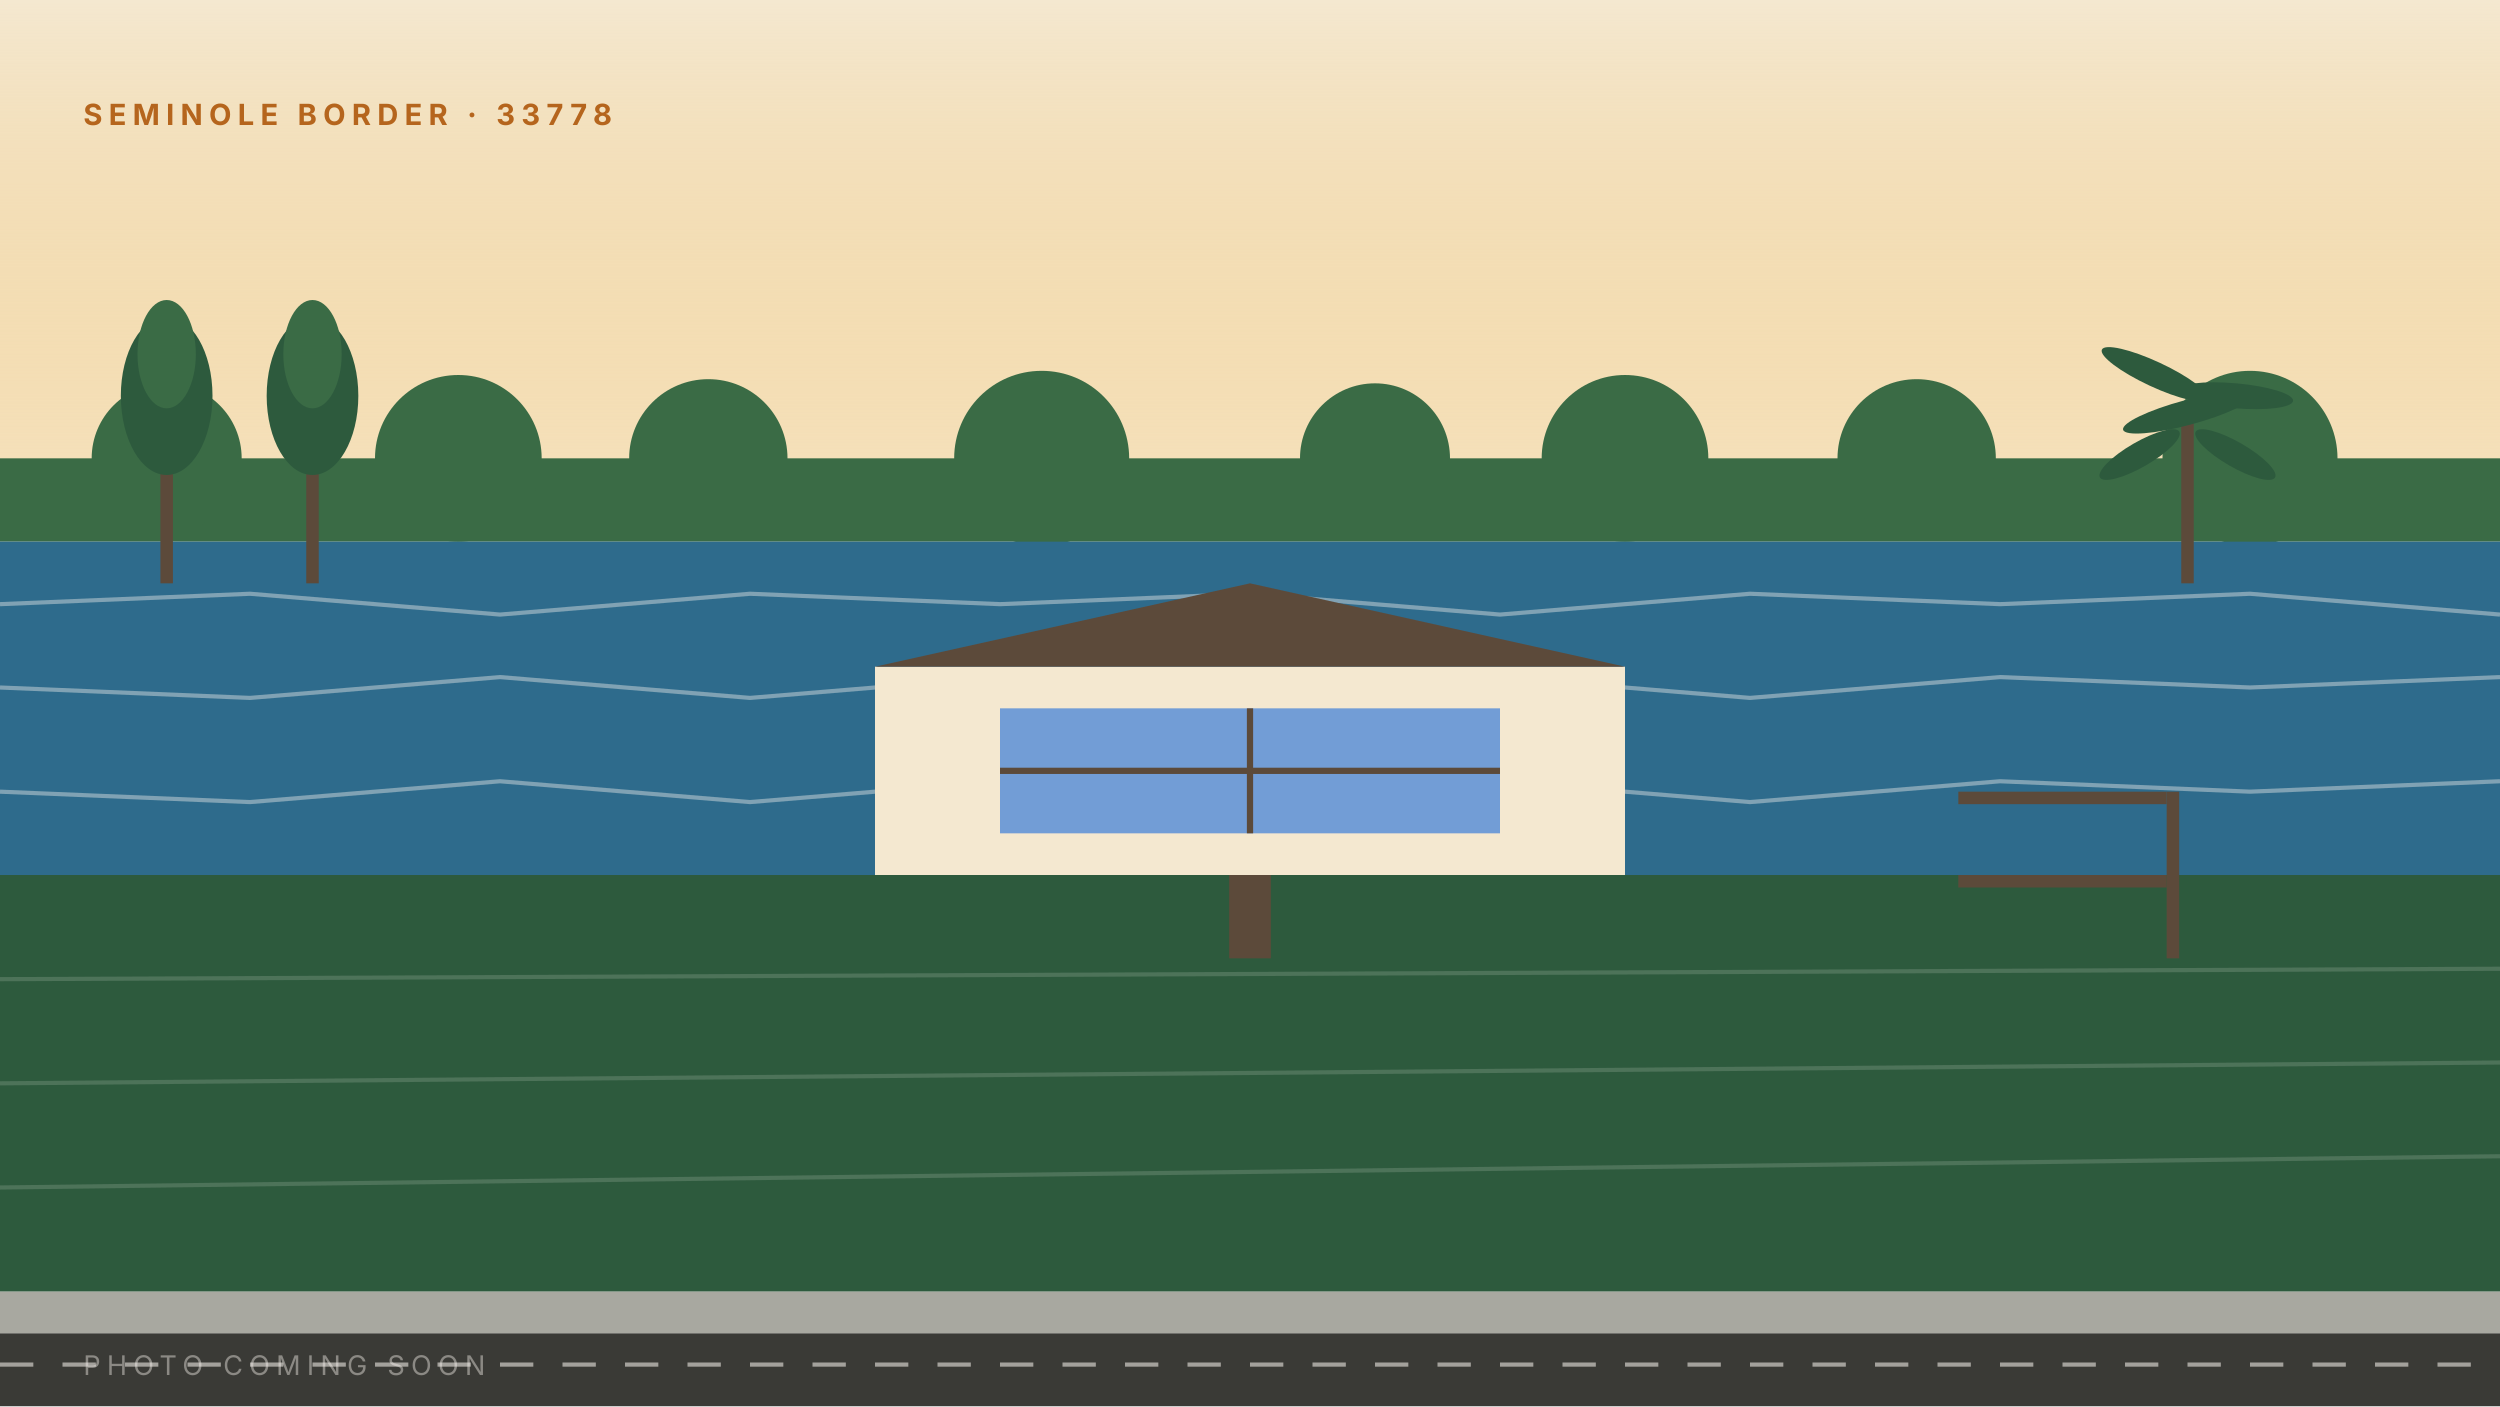
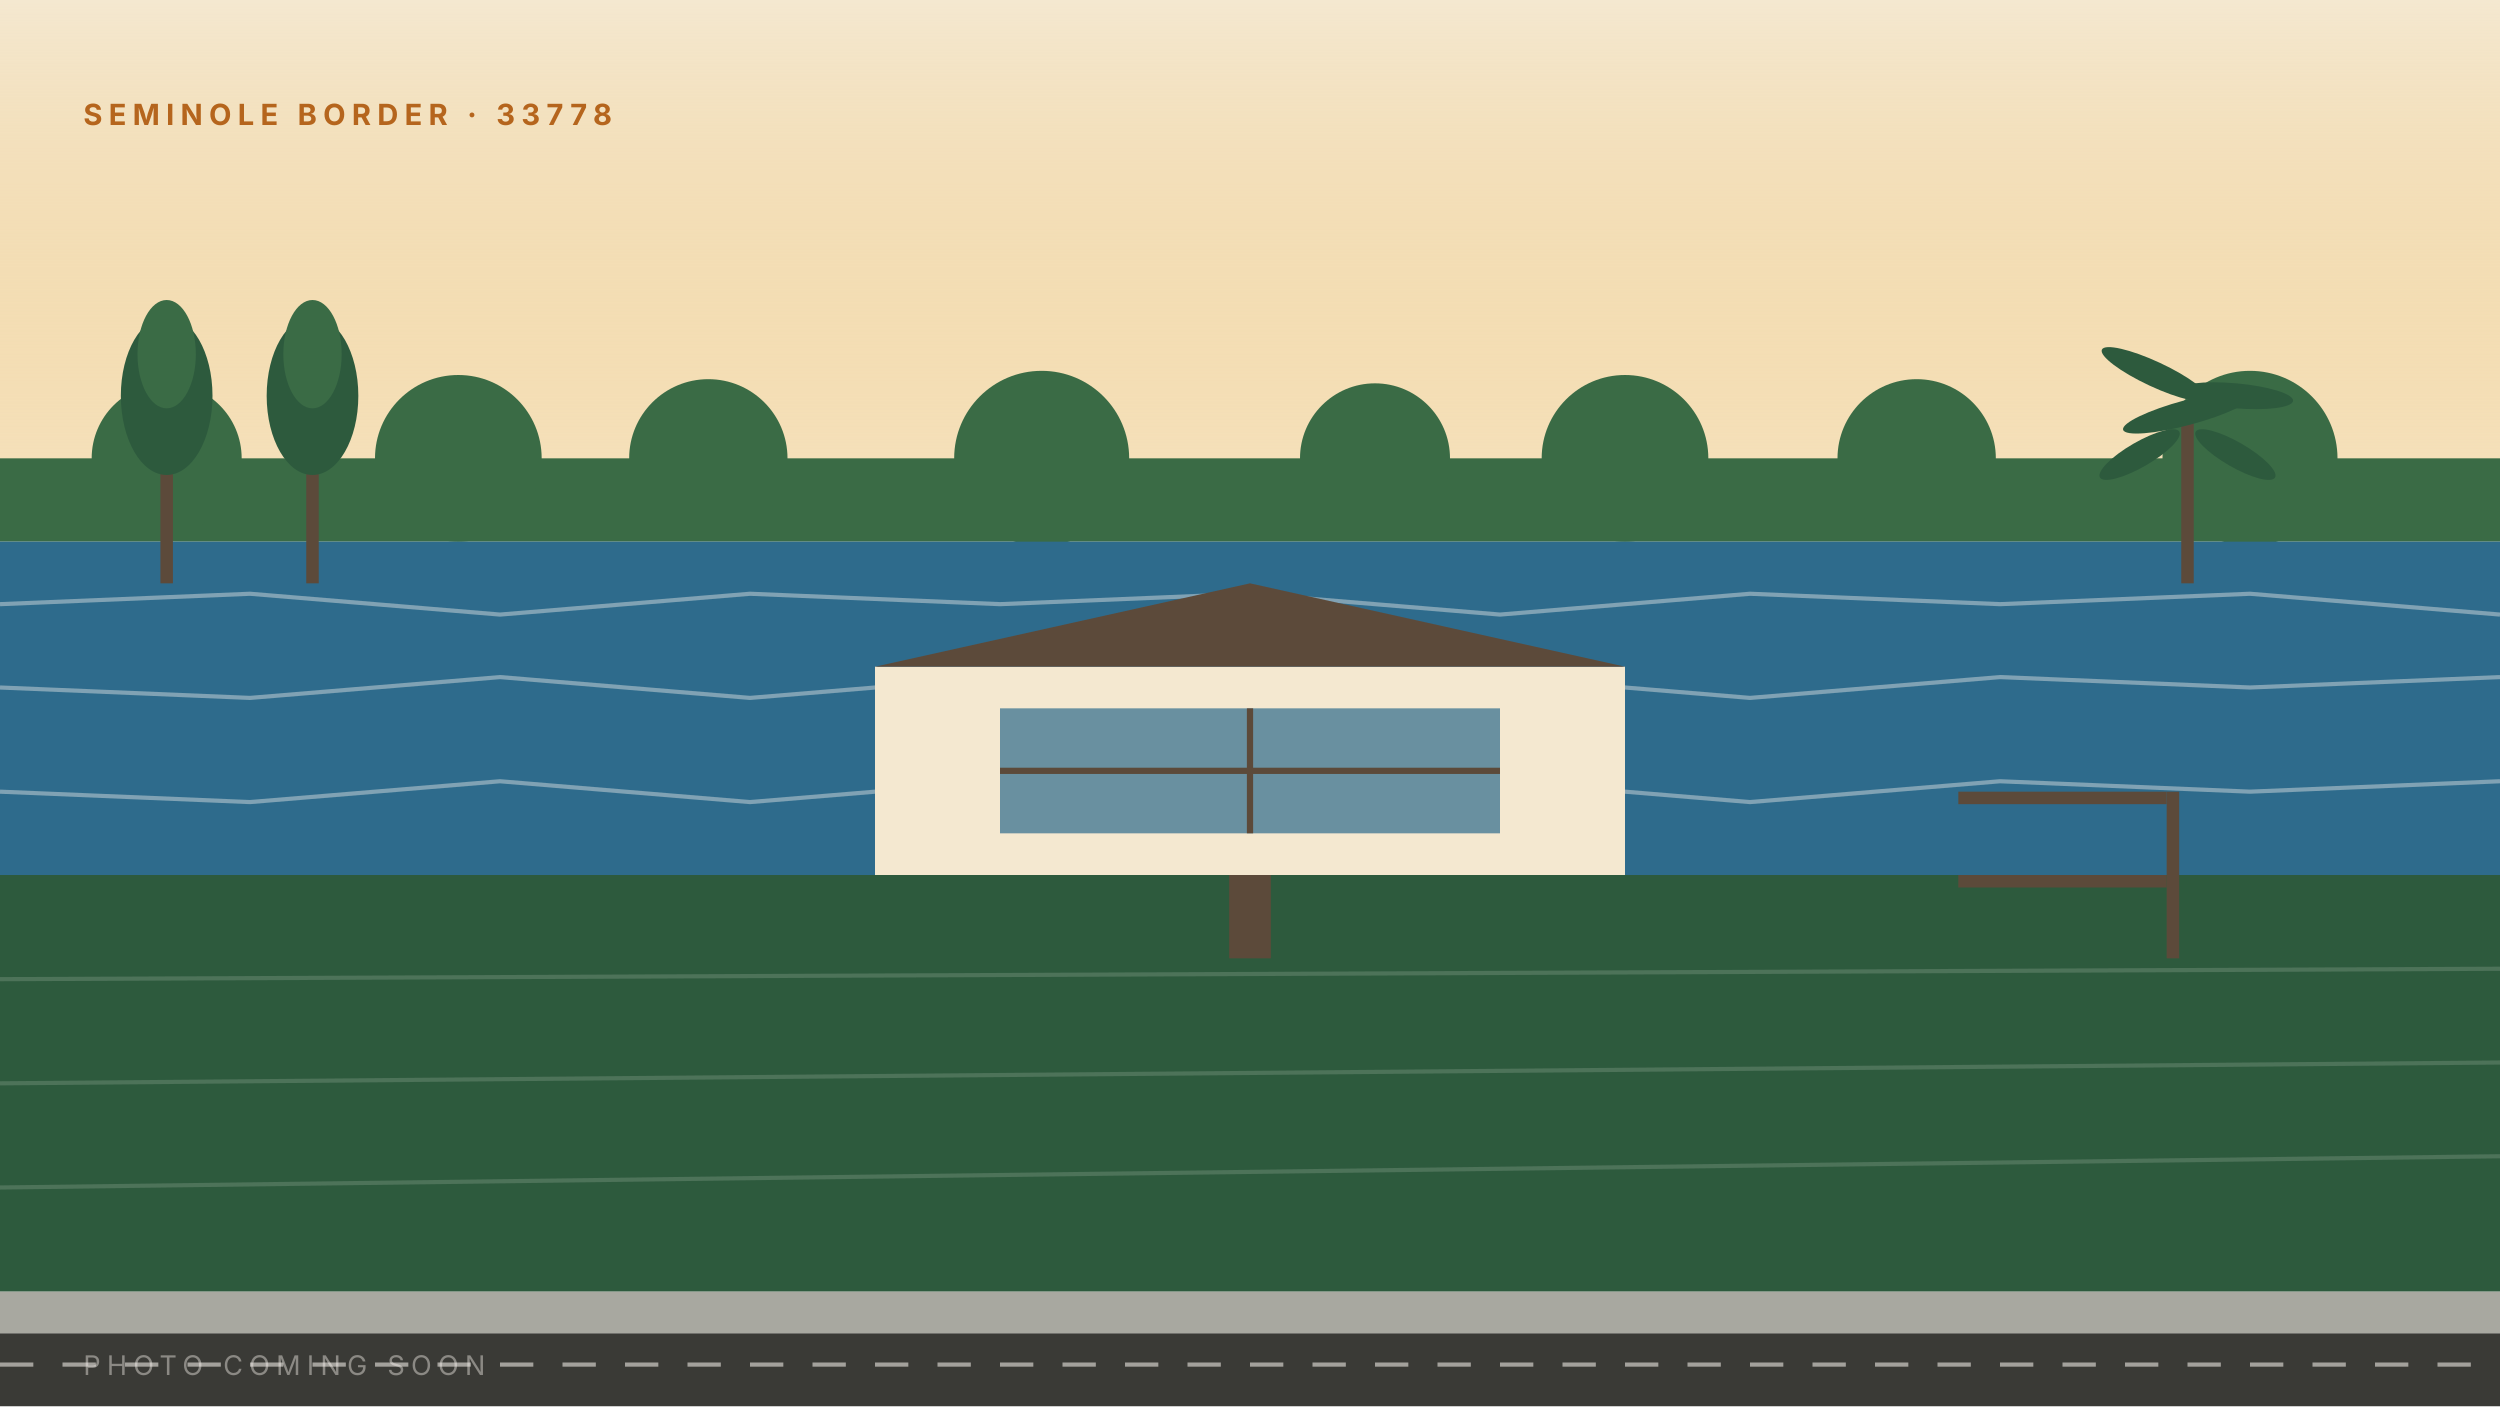
<svg xmlns="http://www.w3.org/2000/svg" viewBox="0 0 1200 675" role="img" aria-label="33778 — Seminole border">
  <defs>
    <linearGradient id="sky" x1="0" y1="0" x2="0" y2="1">
      <stop offset="0" stop-color="#F4E8D0" />
      <stop offset="1" stop-color="#E8B65A" stop-opacity="0.4" />
    </linearGradient>
    <linearGradient id="lake" x1="0" y1="0" x2="0" y2="1">
      <stop offset="0" stop-color="var(--ll-gulf, #2e6b8c)" />
      <stop offset="1" stop-color="var(--ll-gulf, #2e6b8c)" />
    </linearGradient>
  </defs>
  <rect width="1200" height="240" fill="url(#sky)" />
  <rect y="220" width="1200" height="40" fill="#3A6B45" />
  <g fill="#3A6B45">
    <circle cx="80" cy="220" r="36" />
    <circle cx="220" cy="220" r="40" />
    <circle cx="340" cy="220" r="38" />
    <circle cx="500" cy="220" r="42" />
    <circle cx="660" cy="220" r="36" />
    <circle cx="780" cy="220" r="40" />
    <circle cx="920" cy="220" r="38" />
    <circle cx="1080" cy="220" r="42" />
  </g>
  <rect y="260" width="1200" height="160" fill="url(#lake)" />
  <g stroke="#FAF6F0" stroke-width="2" opacity="0.4" fill="none">
    <path d="M 0 290 L 120 285 L 240 295 L 360 285 L 480 290 L 600 285 L 720 295 L 840 285 L 960 290 L 1080 285 L 1200 295" />
    <path d="M 0 330 L 120 335 L 240 325 L 360 335 L 480 325 L 600 330 L 720 325 L 840 335 L 960 325 L 1080 330 L 1200 325" />
    <path d="M 0 380 L 120 385 L 240 375 L 360 385 L 480 375 L 600 380 L 720 375 L 840 385 L 960 375 L 1080 380 L 1200 375" />
  </g>
  <g transform="translate(80 200)">
    <rect x="-3" y="0" width="6" height="80" fill="#5C4A3A" />
    <ellipse cx="0" cy="-10" rx="22" ry="38" fill="#2D5A3D" />
    <ellipse cx="0" cy="-30" rx="14" ry="26" fill="#3A6B45" />
  </g>
  <g transform="translate(150 200)">
    <rect x="-3" y="0" width="6" height="80" fill="#5C4A3A" />
    <ellipse cx="0" cy="-10" rx="22" ry="38" fill="#2D5A3D" />
    <ellipse cx="0" cy="-30" rx="14" ry="26" fill="#3A6B45" />
  </g>
  <g transform="translate(1050 200)">
    <rect x="-3" y="0" width="6" height="80" fill="#5C4A3A" />
    <g fill="#2D5A3D" transform="translate(0 -2)">
      <ellipse cx="0" cy="0" rx="32" ry="6" transform="rotate(-15)" />
      <ellipse cx="22" cy="-10" rx="28" ry="6" transform="rotate(5)" />
      <ellipse cx="-22" cy="-10" rx="28" ry="6" transform="rotate(25)" />
      <ellipse cx="30" cy="6" rx="22" ry="6" transform="rotate(30)" />
      <ellipse cx="-30" cy="6" rx="22" ry="6" transform="rotate(-30)" />
    </g>
  </g>
  <rect y="420" width="1200" height="200" fill="#2D5A3D" />
  <g opacity="0.16" stroke="#FAF6F0" stroke-width="2" fill="none">
    <path d="M 0 470 L 1200 465" />
    <path d="M 0 520 L 1200 510" />
    <path d="M 0 570 L 1200 555" />
  </g>
  <g transform="translate(420 280)">
    <rect x="0" y="40" width="360" height="100" fill="#F4E8D0" />
    <polygon points="0,40 180,0 360,40" fill="#5C4A3A" />
-     <rect x="60" y="60" width="240" height="60" fill="#3B7DD8" opacity="0.7" />
+     <rect x="60" y="60" width="240" height="60" fill="var(--ll-gulf, #2e6b8c)" opacity="0.7" />
    <g stroke="#5C4A3A" stroke-width="3">
      <line x1="180" y1="60" x2="180" y2="120" />
      <line x1="60" y1="90" x2="300" y2="90" />
    </g>
    <rect x="170" y="140" width="20" height="40" fill="#5C4A3A" />
  </g>
  <g transform="translate(940 380)">
    <rect x="0" y="0" width="100" height="6" fill="#5C4A3A" />
    <rect x="0" y="40" width="100" height="6" fill="#5C4A3A" />
    <rect x="100" y="0" width="6" height="80" fill="#5C4A3A" />
  </g>
  <rect y="620" width="1200" height="20" fill="#A8A8A0" />
  <rect y="640" width="1200" height="35" fill="#3A3A36" />
  <line x1="0" y1="655" x2="1200" y2="655" stroke="#FAF6F0" stroke-width="2" stroke-dasharray="16 14" opacity="0.55" />
  <g font-family="Inter, system-ui, sans-serif">
    <text x="40" y="60" font-size="14" font-weight="700" fill="#B5651D" letter-spacing="3">SEMINOLE BORDER · 33778</text>
  </g>
  <g font-family="Inter, system-ui, sans-serif" fill="#FAF6F0" opacity="0.42">
    <text x="40" y="660" font-size="13" letter-spacing="3">PHOTO COMING SOON</text>
  </g>
</svg>
